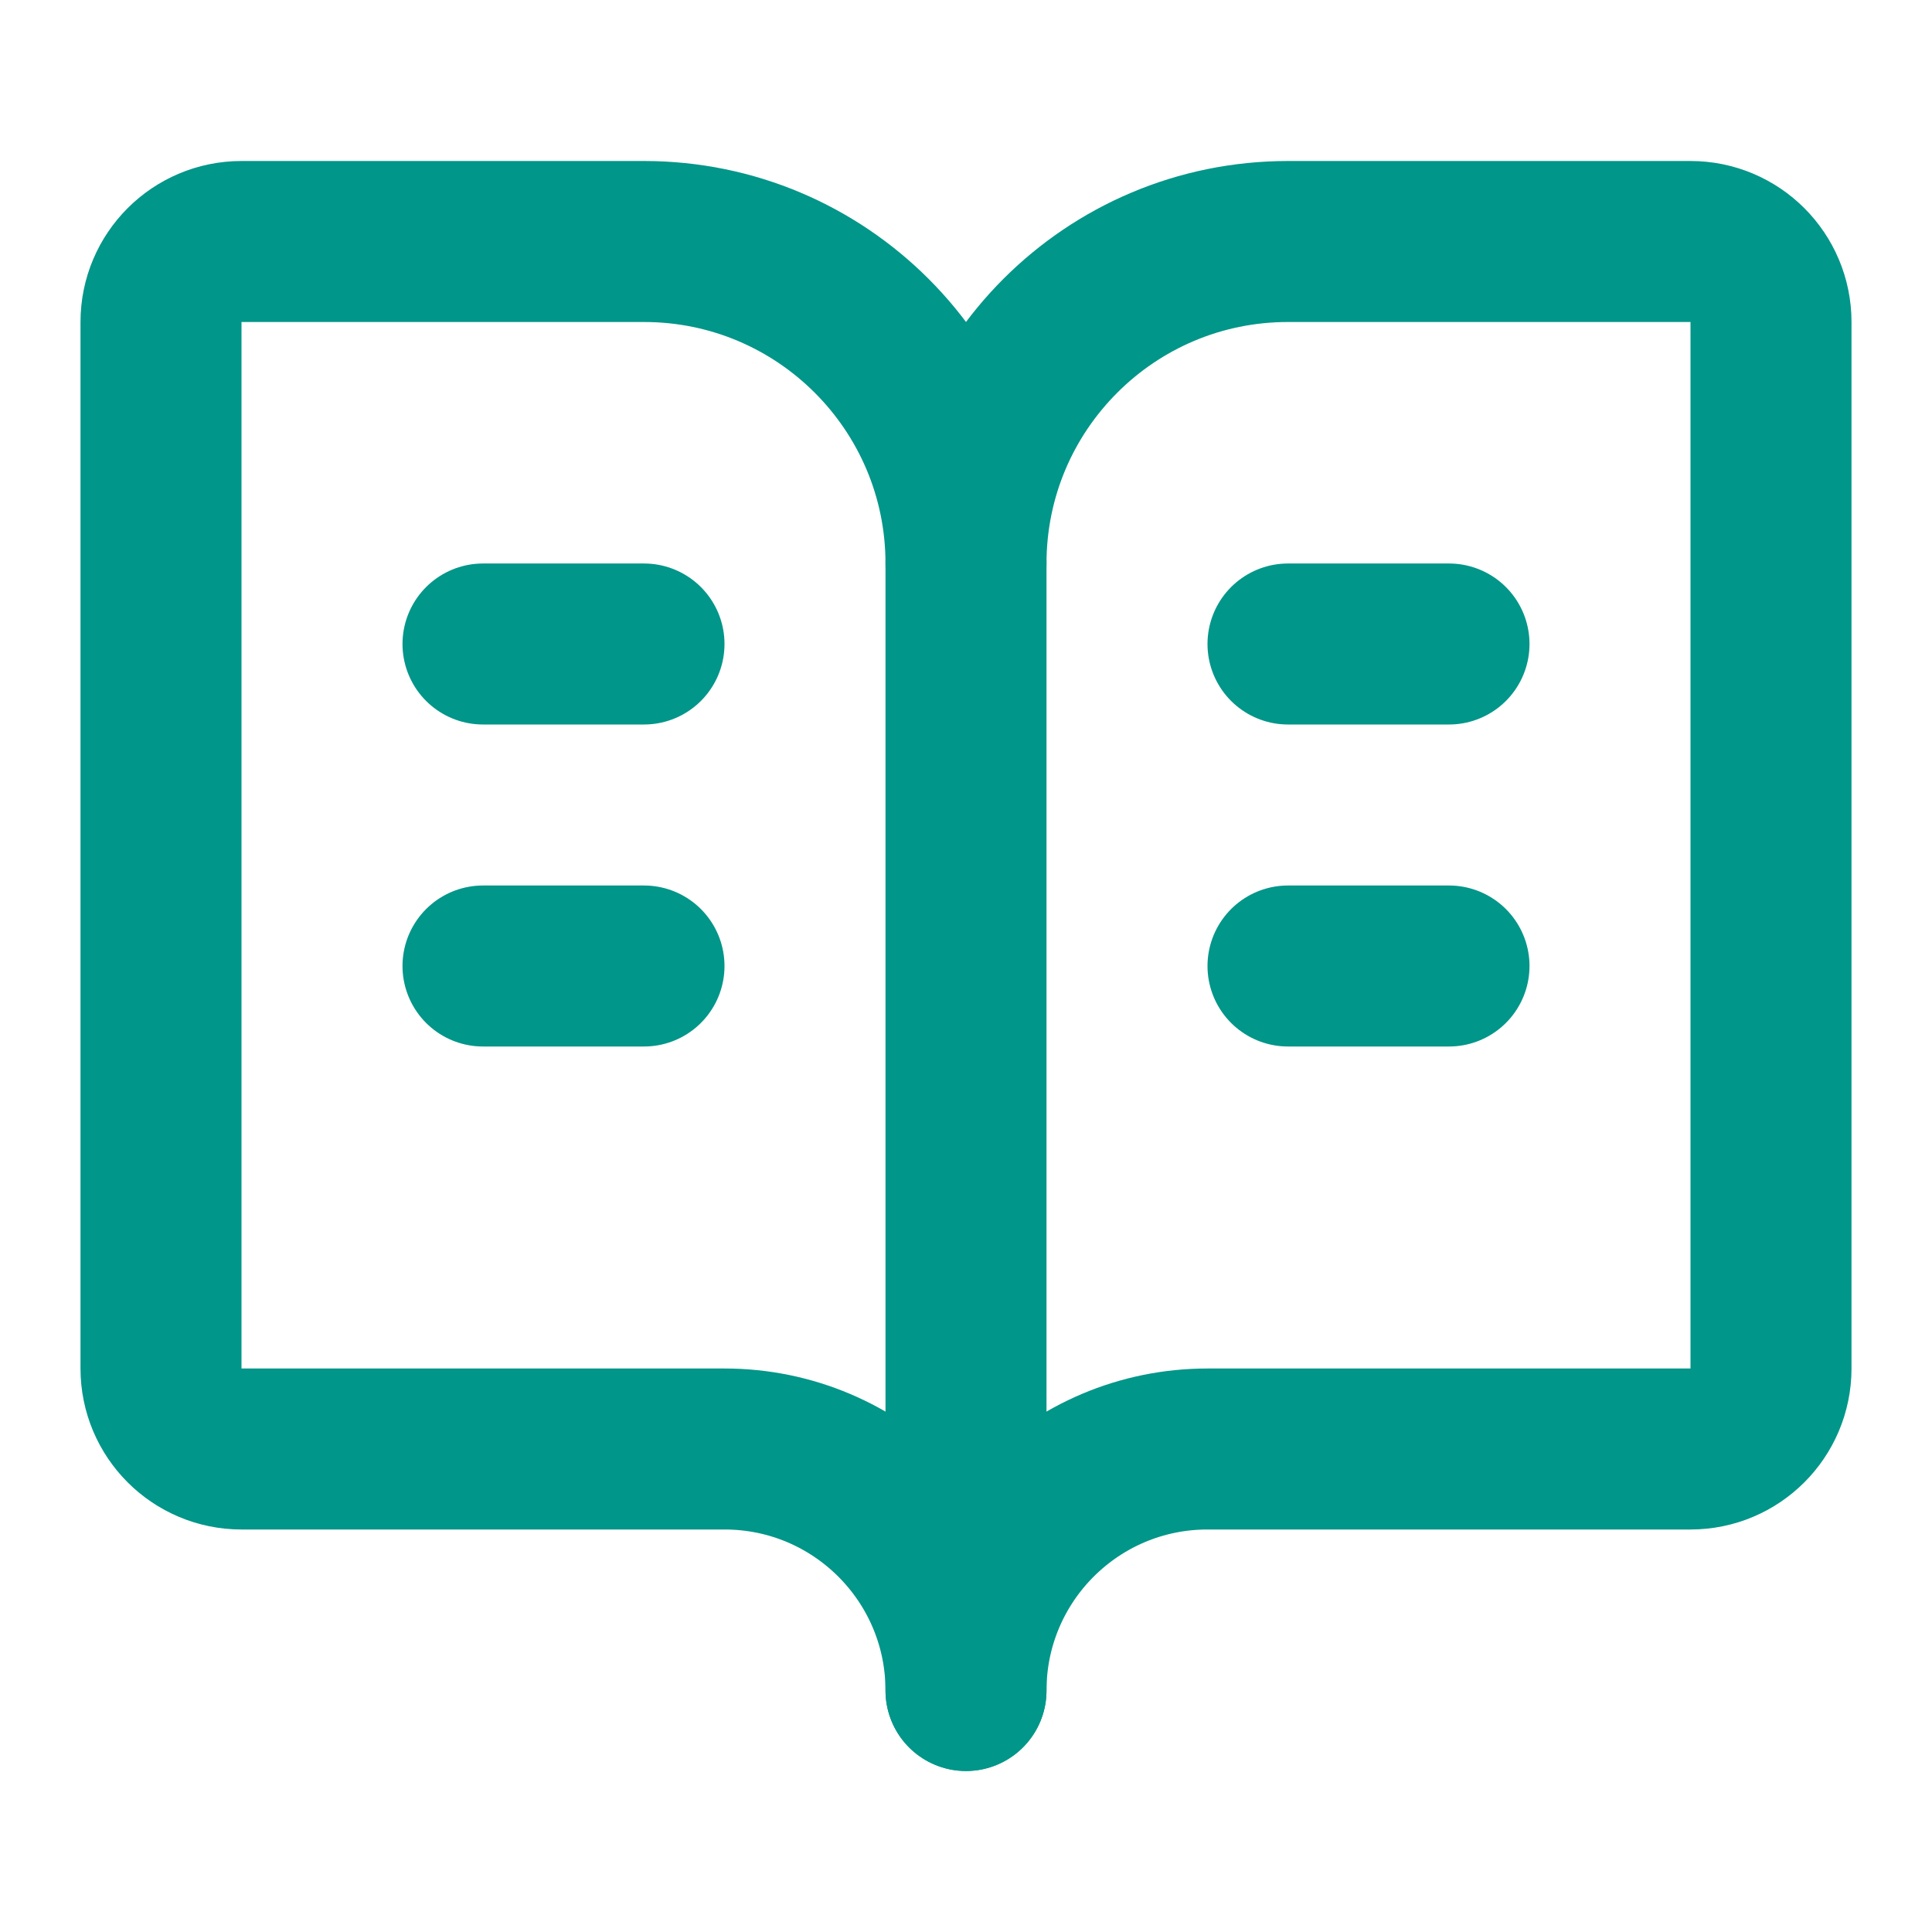
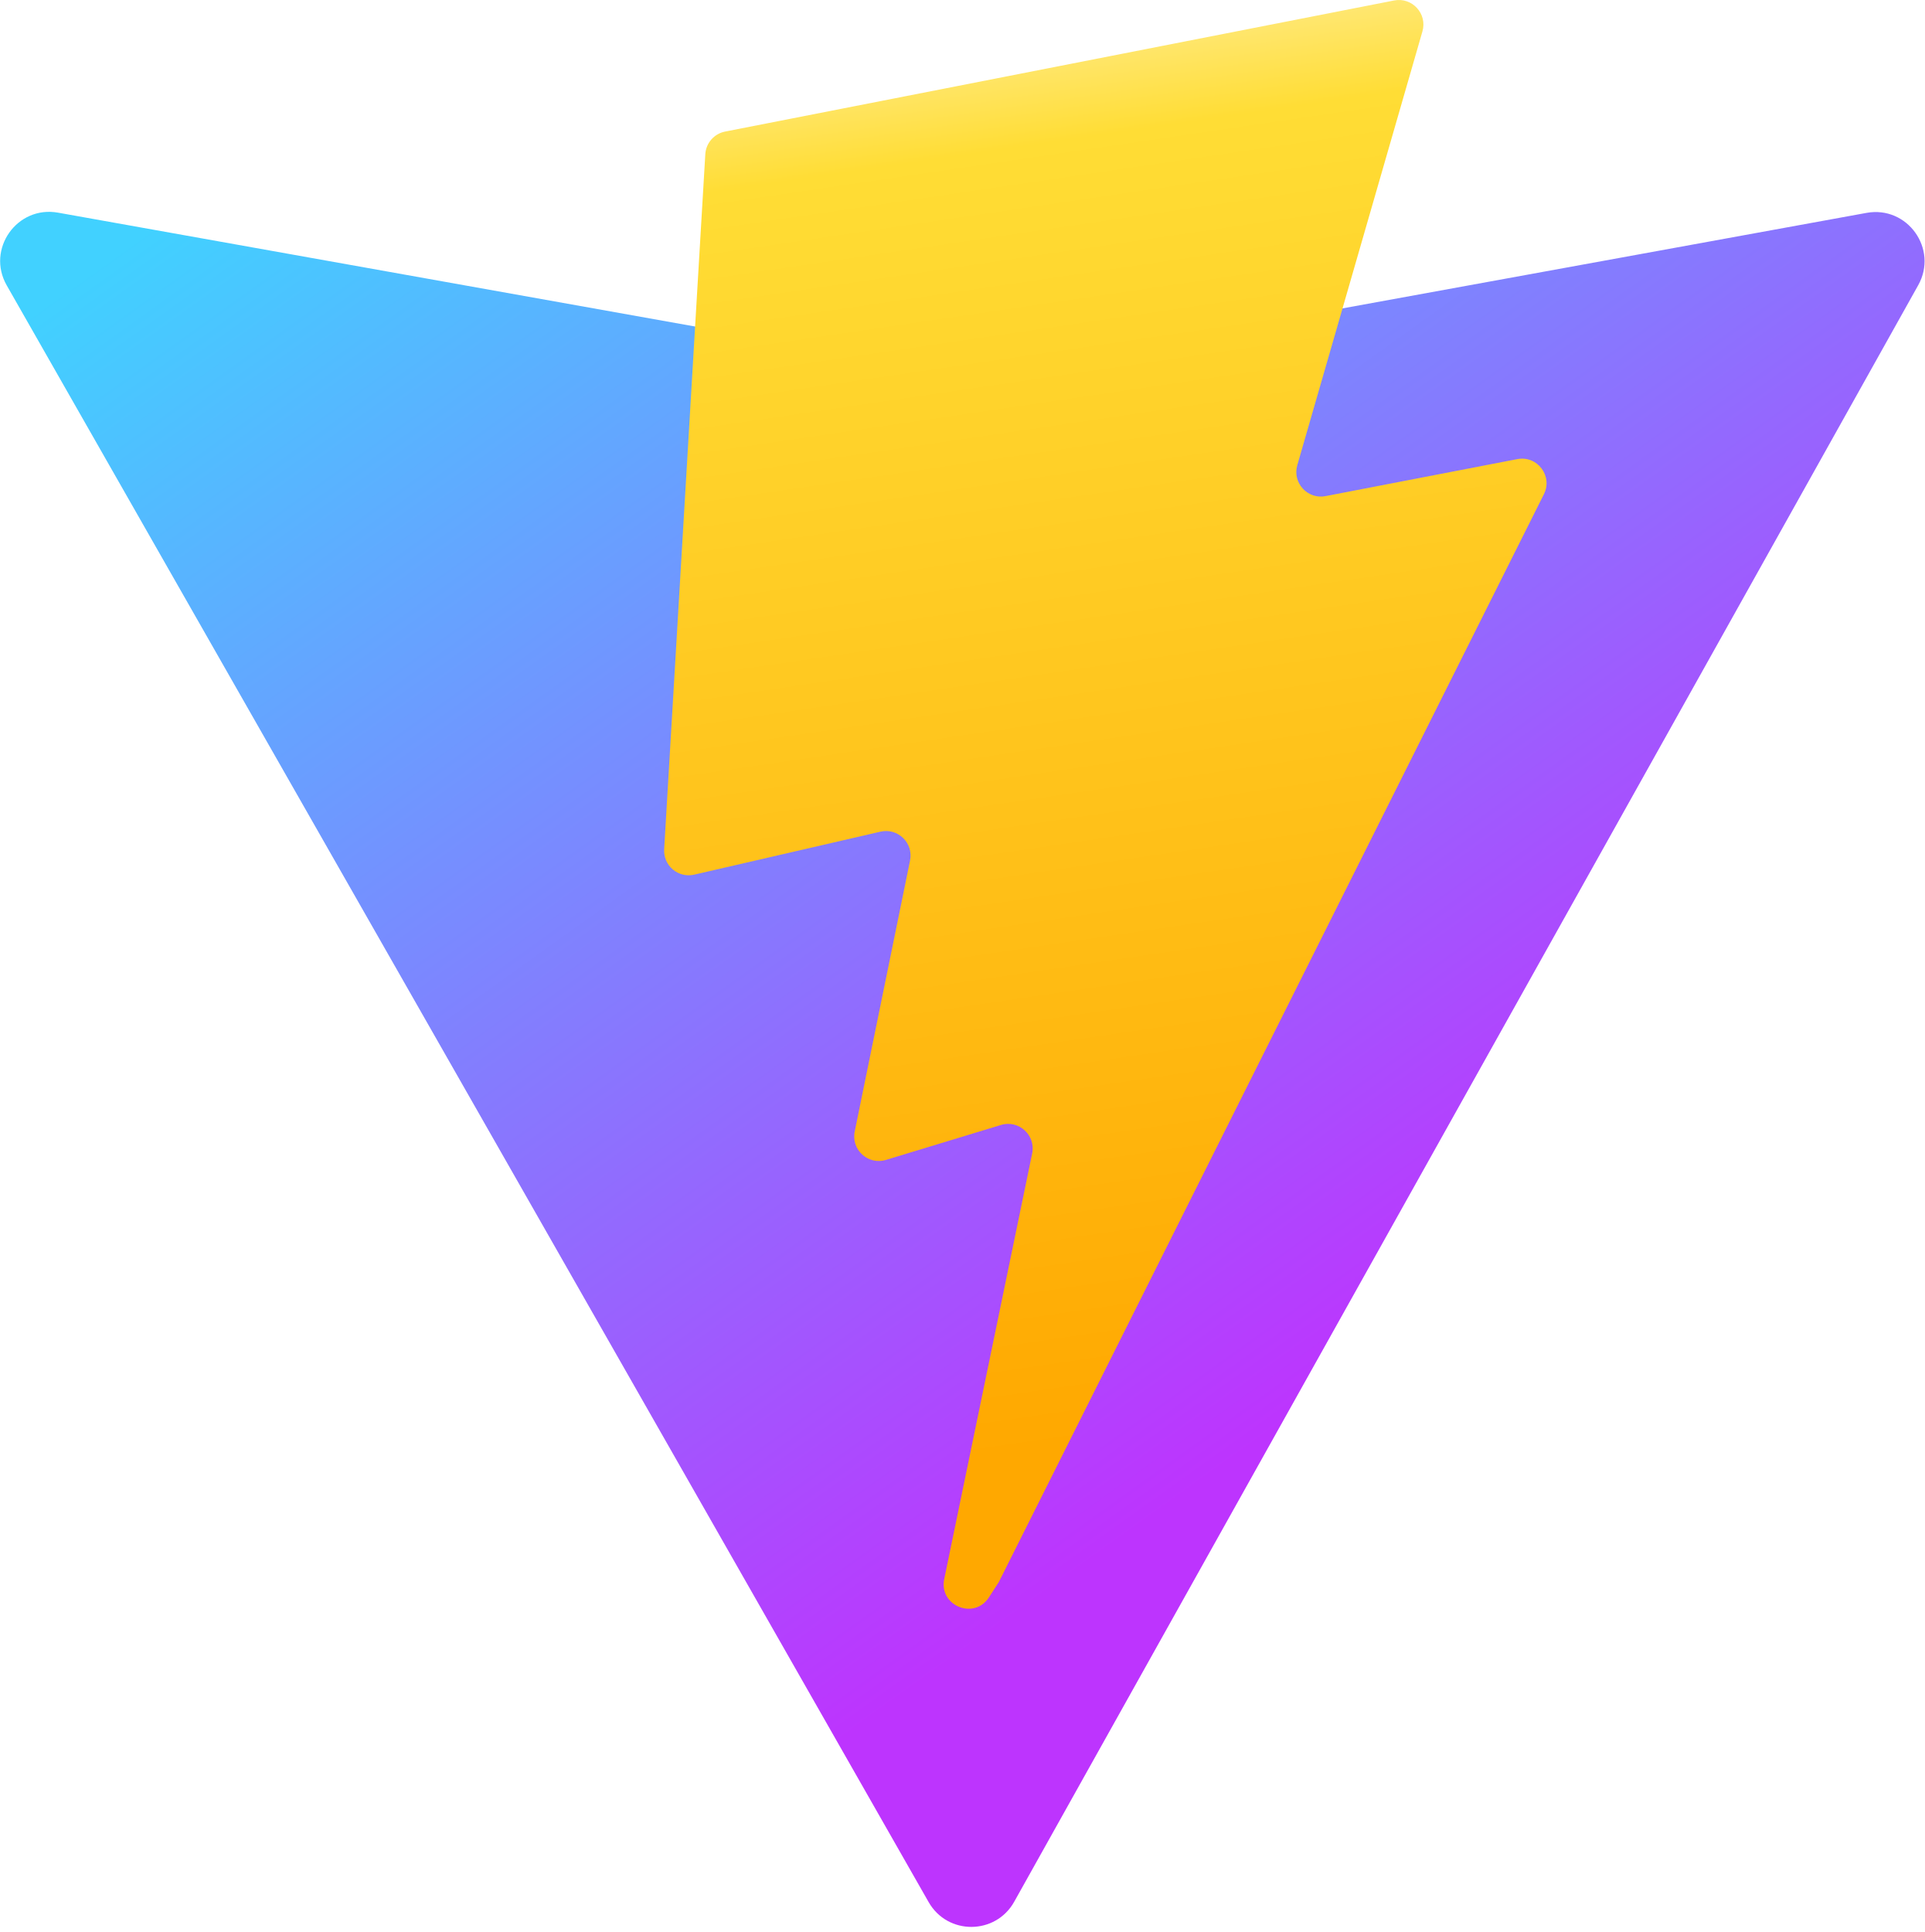
- <svg xmlns="http://www.w3.org/2000/svg" width="24" height="24" viewBox="0 0 24 24" fill="none" stroke="#009689" stroke-width="2" stroke-linecap="round" stroke-linejoin="round" class="lucide lucide-book-open-text-icon lucide-book-open-text">
-   <path d="M12 7v14" />
-   <path d="M16 12h2" />
-   <path d="M16 8h2" />
-   <path d="M3 18a1 1 0 0 1-1-1V4a1 1 0 0 1 1-1h5a4 4 0 0 1 4 4 4 4 0 0 1 4-4h5a1 1 0 0 1 1 1v13a1 1 0 0 1-1 1h-6a3 3 0 0 0-3 3 3 3 0 0 0-3-3z" />
-   <path d="M6 12h2" />
-   <path d="M6 8h2" />
+ <svg xmlns="http://www.w3.org/2000/svg" aria-hidden="true" role="img" class="iconify iconify--logos" width="31.88" height="32" preserveAspectRatio="xMidYMid meet" viewBox="0 0 256 257">
+   <defs>
+     <linearGradient id="IconifyId1813088fe1fbc01fb466" x1="-.828%" x2="57.636%" y1="7.652%" y2="78.411%">
+       <stop offset="0%" stop-color="#41D1FF" />
+       <stop offset="100%" stop-color="#BD34FE" />
+     </linearGradient>
+     <linearGradient id="IconifyId1813088fe1fbc01fb467" x1="43.376%" x2="50.316%" y1="2.242%" y2="89.03%">
+       <stop offset="0%" stop-color="#FFEA83" />
+       <stop offset="8.333%" stop-color="#FFDD35" />
+       <stop offset="100%" stop-color="#FFA800" />
+     </linearGradient>
+   </defs>
+   <path fill="url(#IconifyId1813088fe1fbc01fb466)" d="M255.153 37.938L134.897 252.976c-2.483 4.44-8.862 4.466-11.382.048L.875 37.958c-2.746-4.814 1.371-10.646 6.827-9.67l120.385 21.517a6.537 6.537 0 0 0 2.322-.004l117.867-21.483c5.438-.991 9.574 4.796 6.877 9.62Z" />
+   <path fill="url(#IconifyId1813088fe1fbc01fb467)" d="M185.432.063L96.44 17.501a3.268 3.268 0 0 0-2.634 3.014l-5.474 92.456a3.268 3.268 0 0 0 3.997 3.378l24.777-5.718c2.318-.535 4.413 1.507 3.936 3.838l-7.361 36.047c-.495 2.426 1.782 4.5 4.151 3.78l15.304-4.649c2.372-.72 4.652 1.36 4.15 3.788l-11.698 56.621c-.732 3.542 3.979 5.473 5.943 2.437l1.313-2.028l72.516-144.72c1.215-2.423-.88-5.186-3.54-4.672l-25.505 4.922c-2.396.462-4.435-1.77-3.759-4.114l16.646-57.705c.677-2.35-1.37-4.583-3.769-4.113Z" />
</svg>
